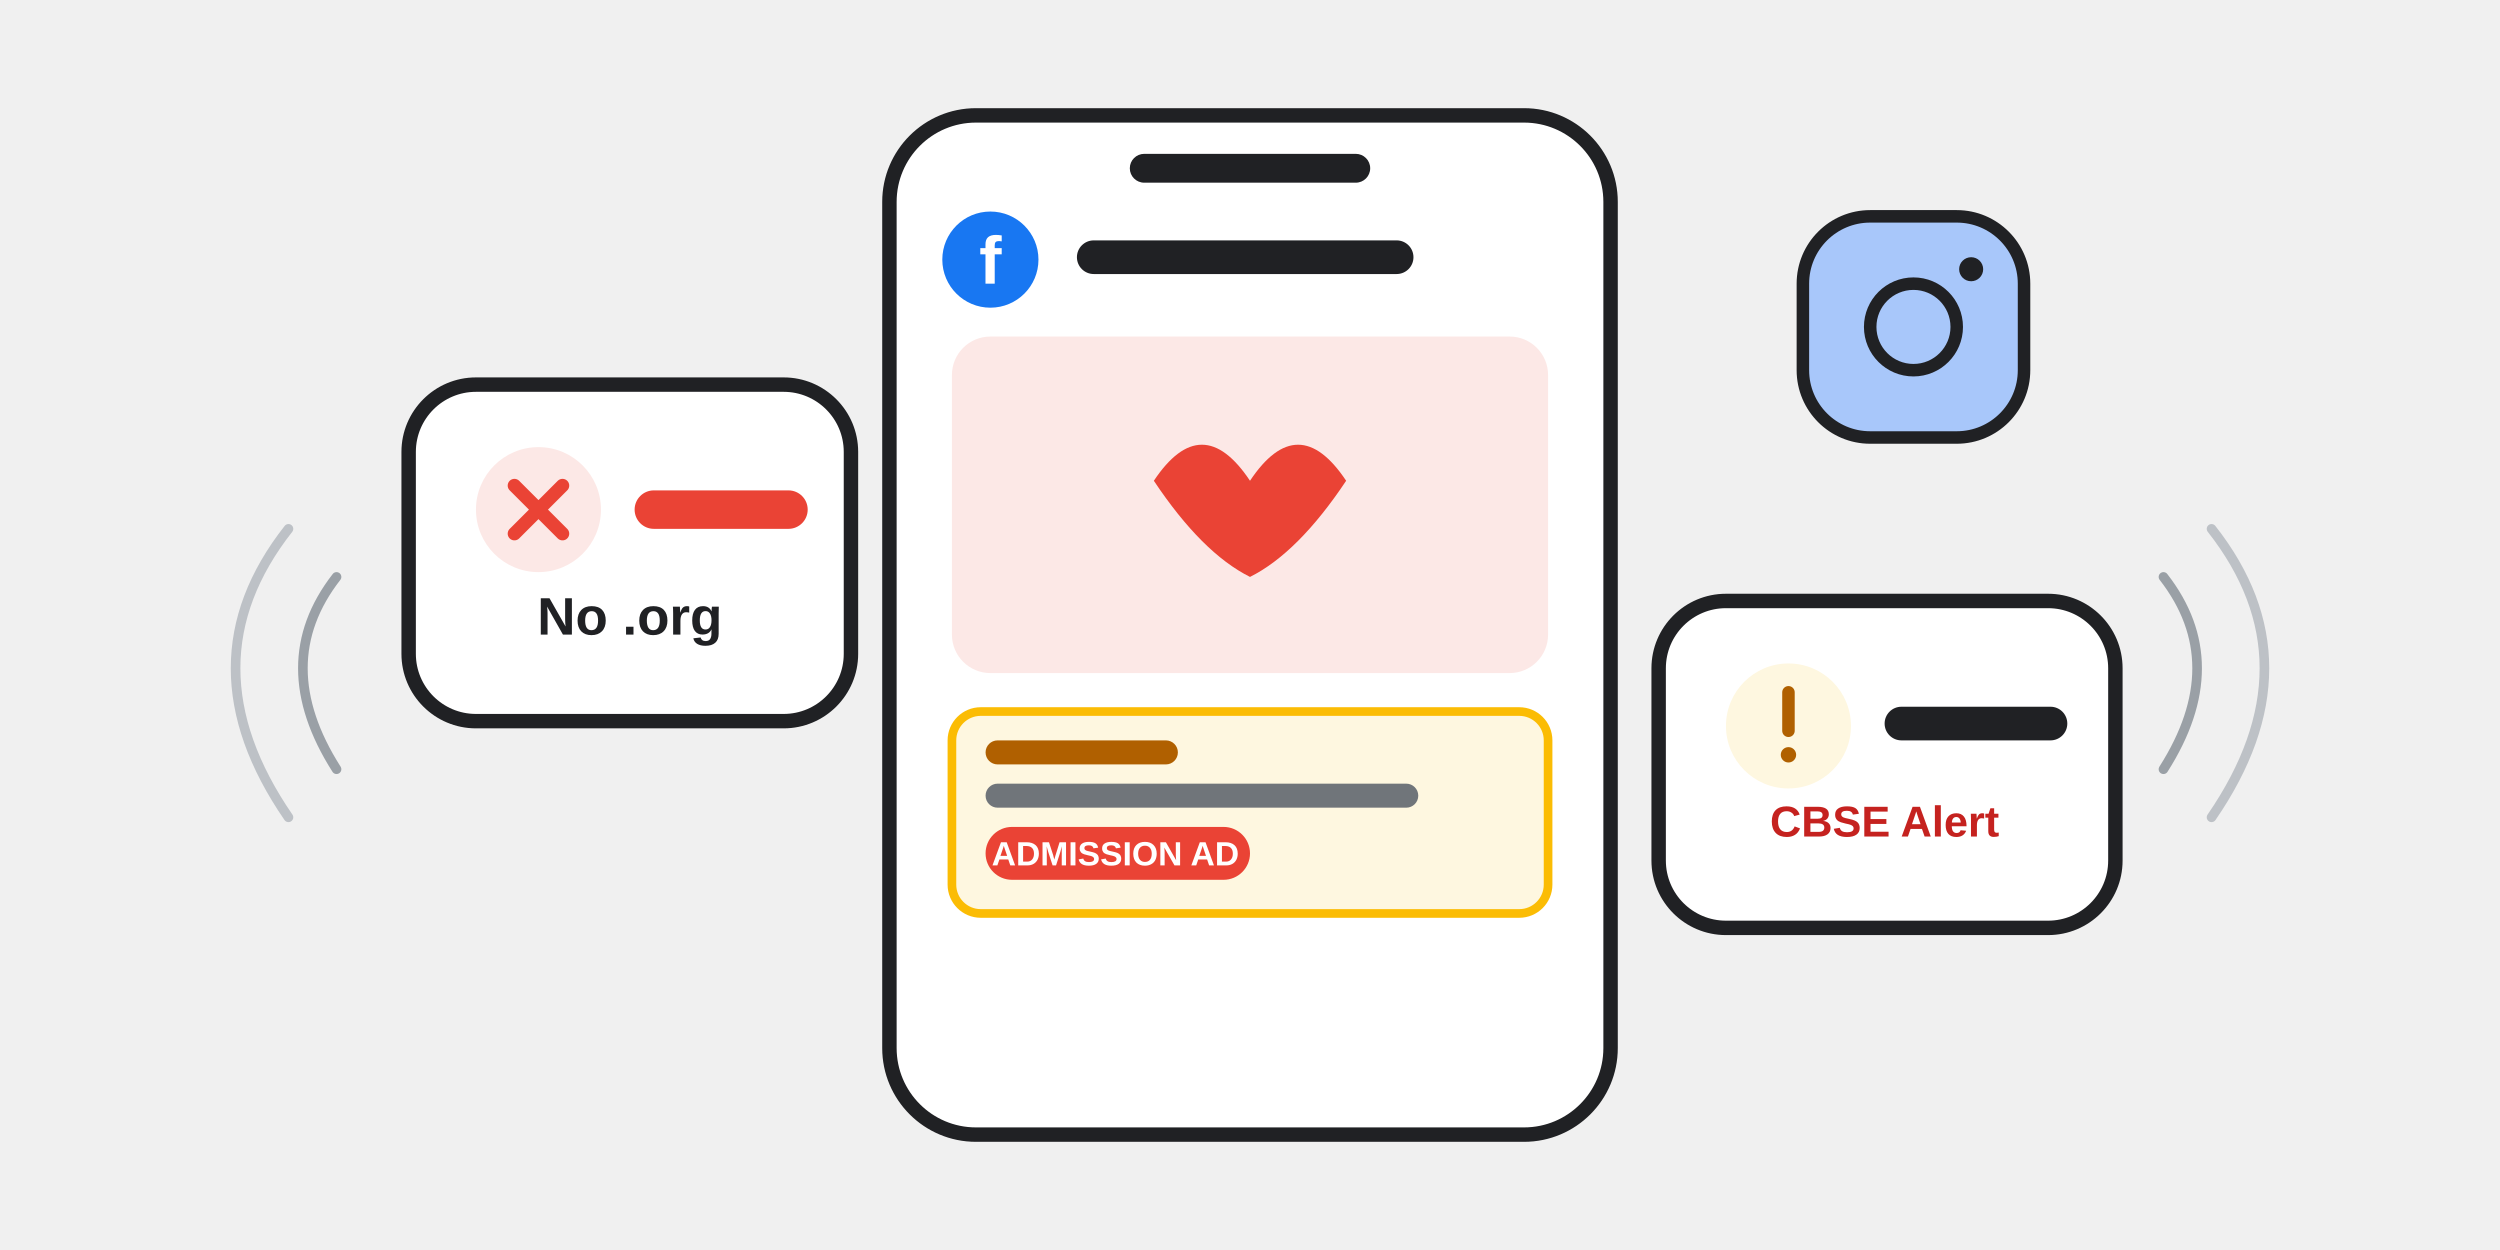
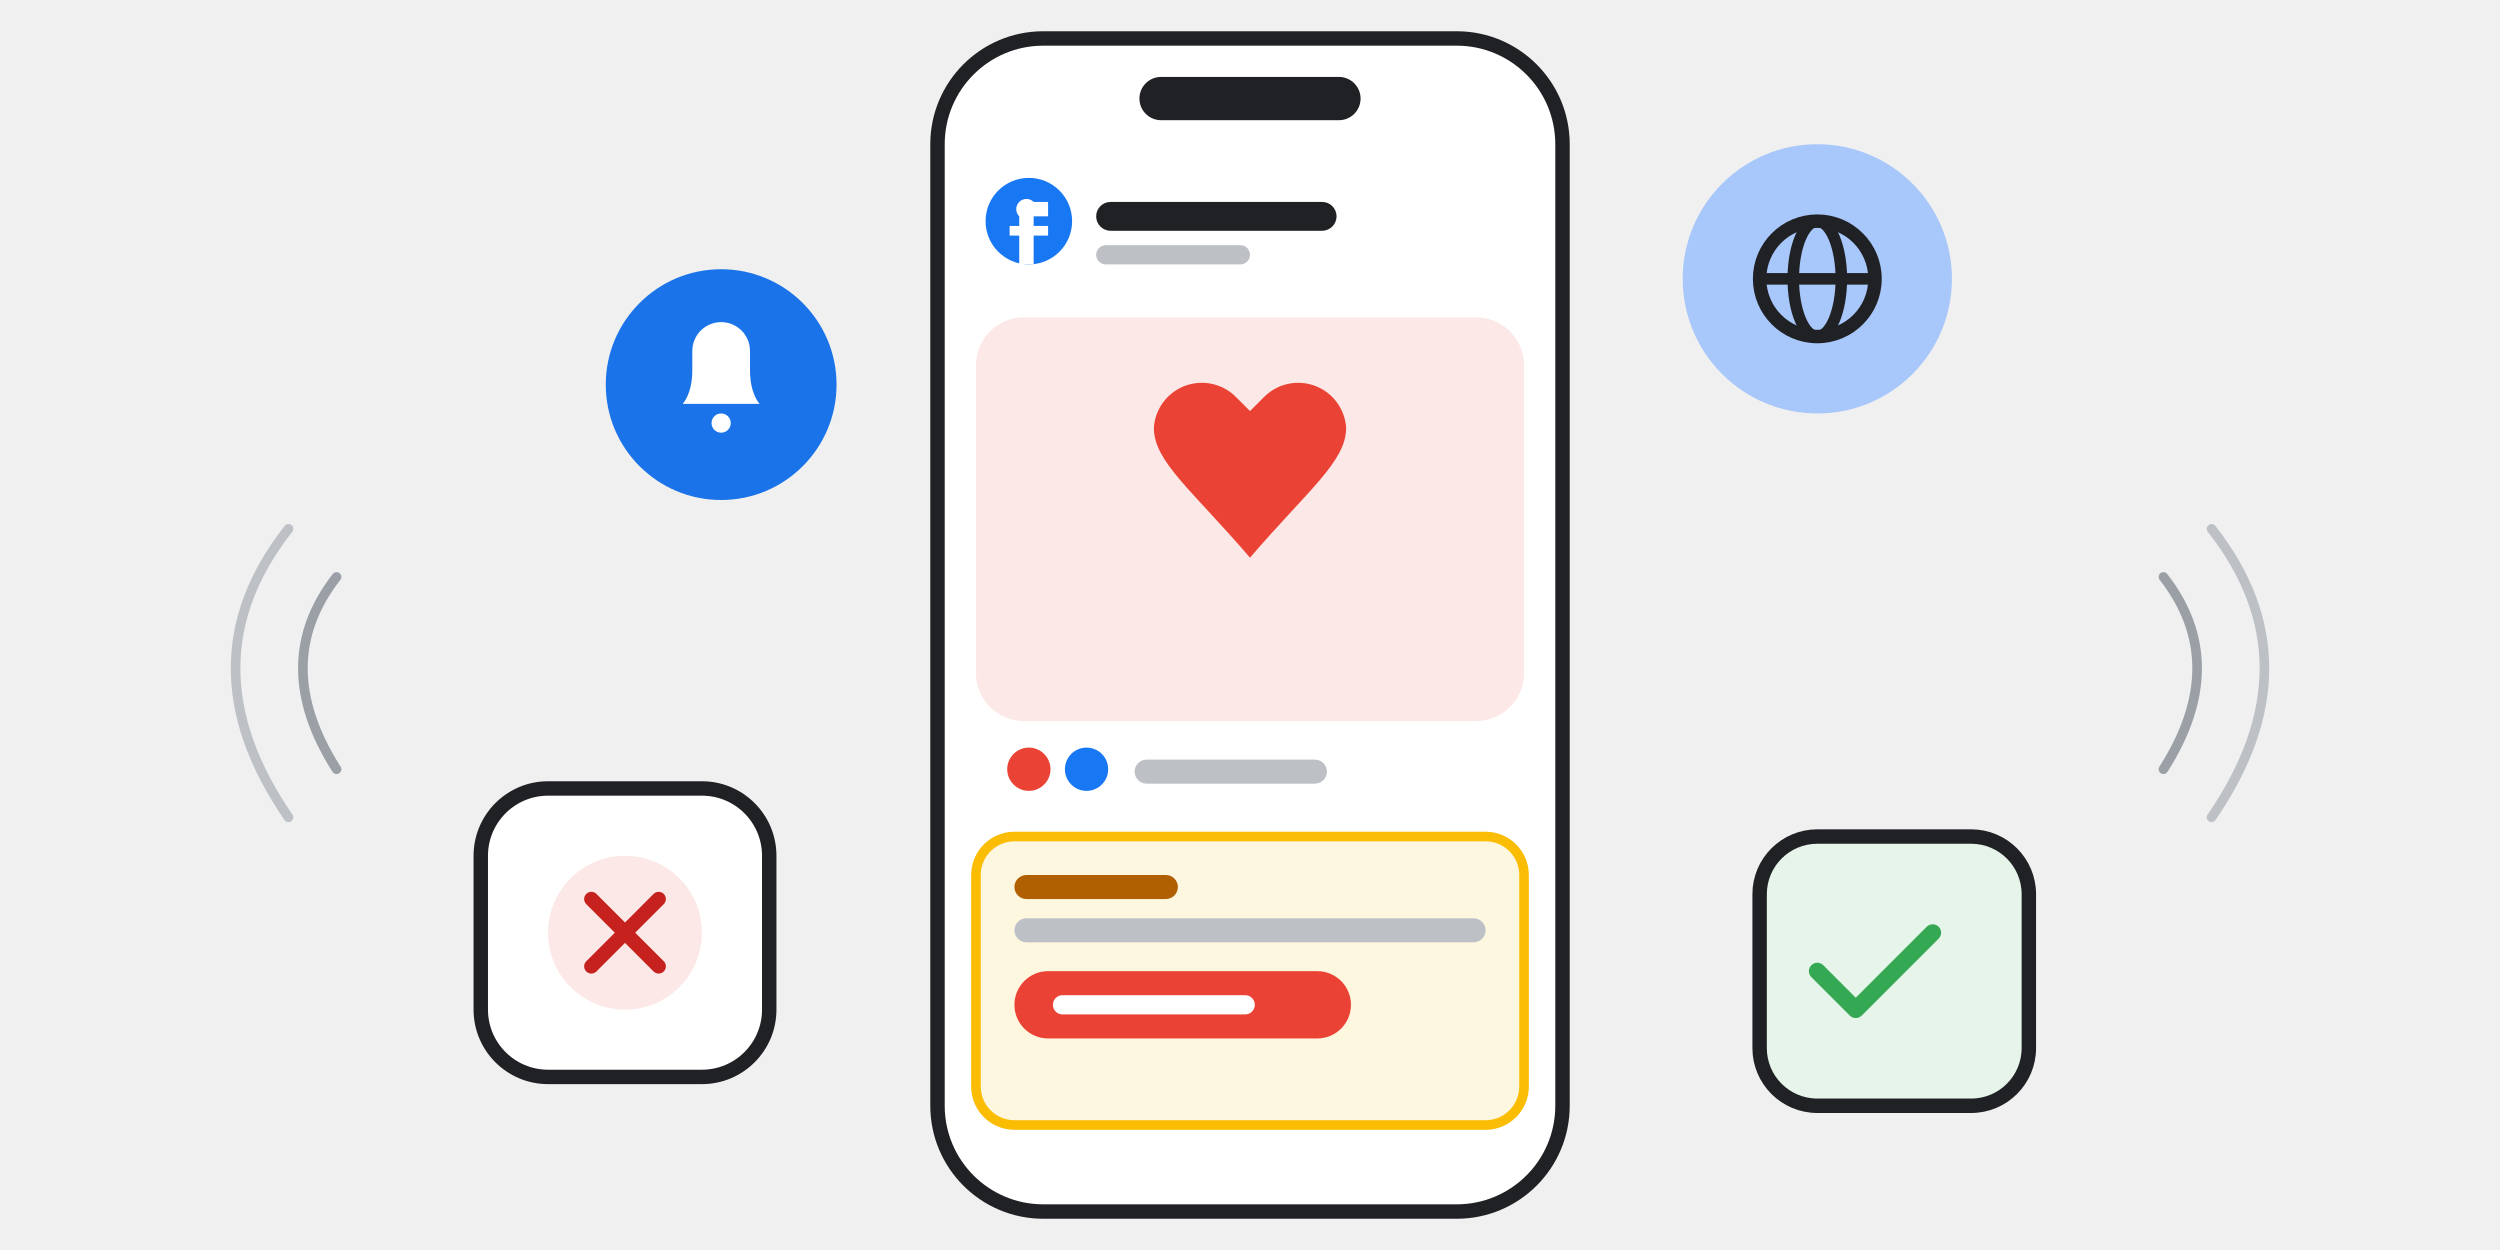
<svg xmlns="http://www.w3.org/2000/svg" viewBox="0 0 520 260" width="520" height="260">
+   <defs>
+     <clipPath id="social-screen">
+       <rect x="198" y="11" width="124" height="238" rx="19" />
+     </clipPath>
+   </defs>
  <path d="M70 120 q-14 18 0 40" fill="none" stroke="#9aa0a6" stroke-width="2" stroke-linecap="round" />
  <path d="M450 120 q14 18 0 40" fill="none" stroke="#9aa0a6" stroke-width="2" stroke-linecap="round" />
  <path d="M60 110 q-22 28 0 60" fill="none" stroke="#bdc1c6" stroke-width="2" stroke-linecap="round" />
  <path d="M460 110 q22 28 0 60" fill="none" stroke="#bdc1c6" stroke-width="2" stroke-linecap="round" />
-   <rect x="185" y="24" width="150" height="212" rx="18" fill="#ffffff" stroke="#202124" stroke-width="3" />
-   <rect x="235" y="32" width="50" height="6" rx="3" fill="#202124" />
-   <circle cx="206" cy="54" r="10" fill="#1877f2" />
-   <text x="206" y="59" font-family="Arial, sans-serif" font-weight="700" font-size="14" fill="#ffffff" text-anchor="middle">f</text>
-   <rect x="224" y="50" width="70" height="7" rx="3.5" fill="#202124" />
-   <rect x="198" y="70" width="124" height="70" rx="8" fill="#fce8e6" />
-   <path d="M260 100 q-10 -15 -20 0 q10 15 20 20 q10 -5 20 -20 q-10 -15 -20 0z" fill="#ea4335" />
-   <rect x="198" y="148" width="124" height="42" rx="6" fill="#fef7e0" stroke="#fbbc04" stroke-width="1.8" />
-   <rect x="205" y="154" width="40" height="5" rx="2.5" fill="#b06000" />
-   <rect x="205" y="163" width="90" height="5" rx="2.5" fill="#70757a" />
-   <rect x="205" y="172" width="55" height="11" rx="5.5" fill="#ea4335" />
-   <text x="232" y="180" font-family="'Google Sans', Arial" font-size="7" font-weight="700" fill="#fff" text-anchor="middle">ADMISSION AD</text>
-   <rect x="85" y="80" width="92" height="70" rx="14" fill="#ffffff" stroke="#202124" stroke-width="3" />
-   <circle cx="112" cy="106" r="13" fill="#fce8e6" />
-   <path d="M107 101 l10 10 M117 101 l-10 10" stroke="#ea4335" stroke-width="2.8" stroke-linecap="round" />
-   <rect x="132" y="102" width="36" height="8" rx="4" fill="#ea4335" />
-   <text x="131" y="132" font-family="'Google Sans', Arial" font-size="11" font-weight="700" fill="#202124" text-anchor="middle">No .org</text>
-   <rect x="345" y="125" width="95" height="68" rx="14" fill="#ffffff" stroke="#202124" stroke-width="3" />
-   <circle cx="372" cy="151" r="13" fill="#fef7e0" />
-   <path d="M372 144 v8" stroke="#b06000" stroke-width="2.6" stroke-linecap="round" />
-   <circle cx="372" cy="157" r="1.6" fill="#b06000" />
-   <rect x="392" y="147" width="38" height="7" rx="3.5" fill="#202124" />
-   <text x="392" y="174" font-family="'Google Sans', Arial" font-size="9" font-weight="700" fill="#c5221f" text-anchor="middle">CBSE Alert</text>
-   <rect x="375" y="45" width="46" height="46" rx="14" fill="#a8c7fa" stroke="#202124" stroke-width="2.6" />
-   <circle cx="398" cy="68" r="9" fill="none" stroke="#202124" stroke-width="2.6" />
-   <circle cx="410" cy="56" r="2.5" fill="#202124" />
+   <circle cx="378" cy="58" r="28" fill="#a8c7fa" />
+   <circle cx="378" cy="58" r="12" fill="none" stroke="#202124" stroke-width="2.8" />
+   <ellipse cx="378" cy="58" rx="5" ry="12" fill="none" stroke="#202124" stroke-width="2.4" />
+   <path d="M366 58 h24" stroke="#202124" stroke-width="2.4" />
+   <rect x="195" y="8" width="130" height="244" rx="22" fill="#ffffff" stroke="#202124" stroke-width="3" />
+   <g clip-path="url(#social-screen)">
+     <rect x="237" y="16" width="46" height="9" rx="4.5" fill="#202124" />
+     <circle cx="214" cy="46" r="9" fill="#1877f2" />
+     <path d="M215 42 h3 v3 h-3 v2 h3 v2 h-3 v6 h-3 v-6 h-2 v-2 h2 v-2 a2 2 0 0 1 3 -3" fill="#ffffff" />
+     <rect x="228" y="42" width="50" height="6" rx="3" fill="#202124" />
+     <rect x="228" y="51" width="32" height="4" rx="2" fill="#bdc1c6" />
+     <rect x="203" y="66" width="114" height="84" rx="10" fill="#fce8e6" />
+     <path d="M260 116 c-12 -14 -20 -20 -20 -27 a10 10 0 0 1 17 -6.5 l3 3 l3 -3 a10 10 0 0 1 17 6.5 c0 7 -8 13 -20 27 z" fill="#ea4335" />
+     <circle cx="214" cy="160" r="4.5" fill="#ea4335" />
+     <circle cx="226" cy="160" r="4.5" fill="#1877f2" />
+     <rect x="236" y="158" width="40" height="5" rx="2.5" fill="#bdc1c6" />
+     <rect x="203" y="174" width="114" height="60" rx="8" fill="#fef7e0" stroke="#fbbc04" stroke-width="2" />
+     <rect x="211" y="182" width="34" height="5" rx="2.5" fill="#b06000" />
+     <rect x="211" y="191" width="98" height="5" rx="2.5" fill="#bdc1c6" />
+     <rect x="211" y="202" width="70" height="14" rx="7" fill="#ea4335" />
+     <rect x="219" y="207" width="42" height="4" rx="2" fill="#ffffff" />
+   </g>
+   <circle cx="150" cy="80" r="24" fill="#1a73e8" />
+   <path d="M142 84 h16 c0 0 -2 -2 -2 -7 v-4 a6 6 0 0 0 -12 0 v4 c0 5 -2 7 -2 7z" fill="#ffffff" />
+   <circle cx="150" cy="88" r="2" fill="#ffffff" />
+   <rect x="100" y="164" width="60" height="60" rx="14" fill="#fff" stroke="#202124" stroke-width="3" />
+   <circle cx="130" cy="194" r="16" fill="#fce8e6" />
+   <path d="M123 187 l14 14 M137 187 l-14 14" stroke="#c5221f" stroke-width="3" stroke-linecap="round" />
+   <rect x="366" y="174" width="56" height="56" rx="12" fill="#e6f4ea" stroke="#202124" stroke-width="3" />
+   <path d="M378 202 l8 8 l16 -16" fill="none" stroke="#34a853" stroke-width="3.5" stroke-linecap="round" stroke-linejoin="round" />
</svg>
